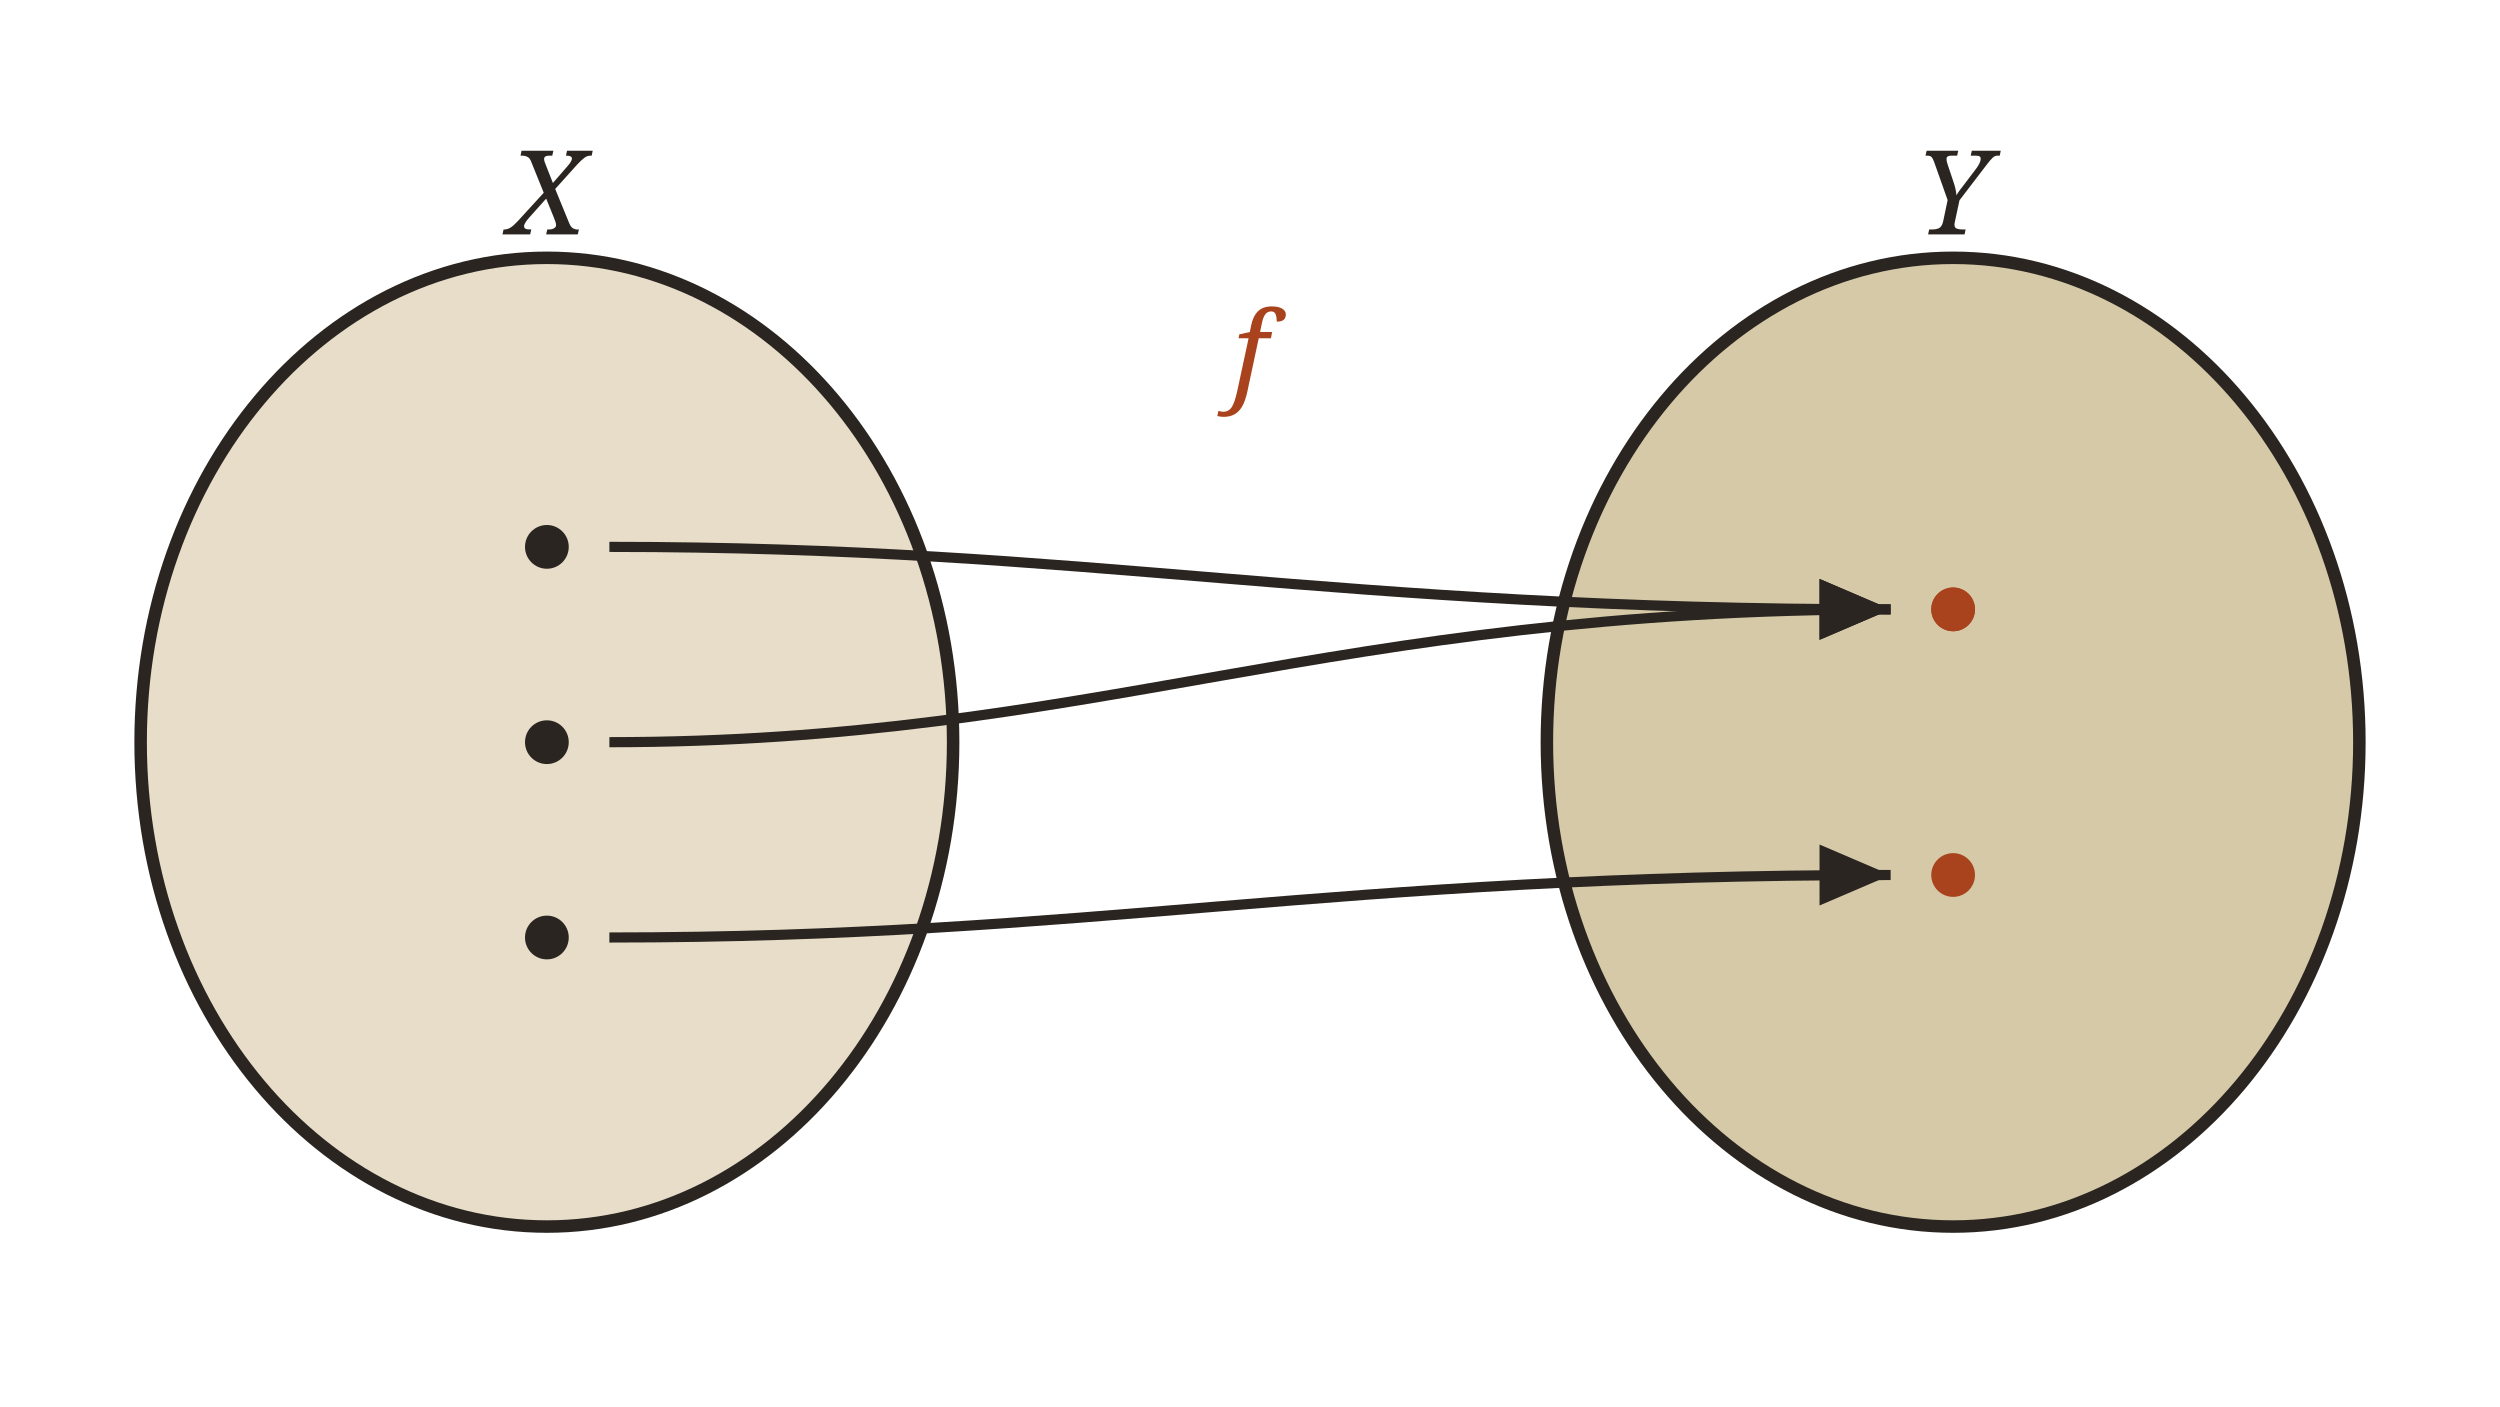
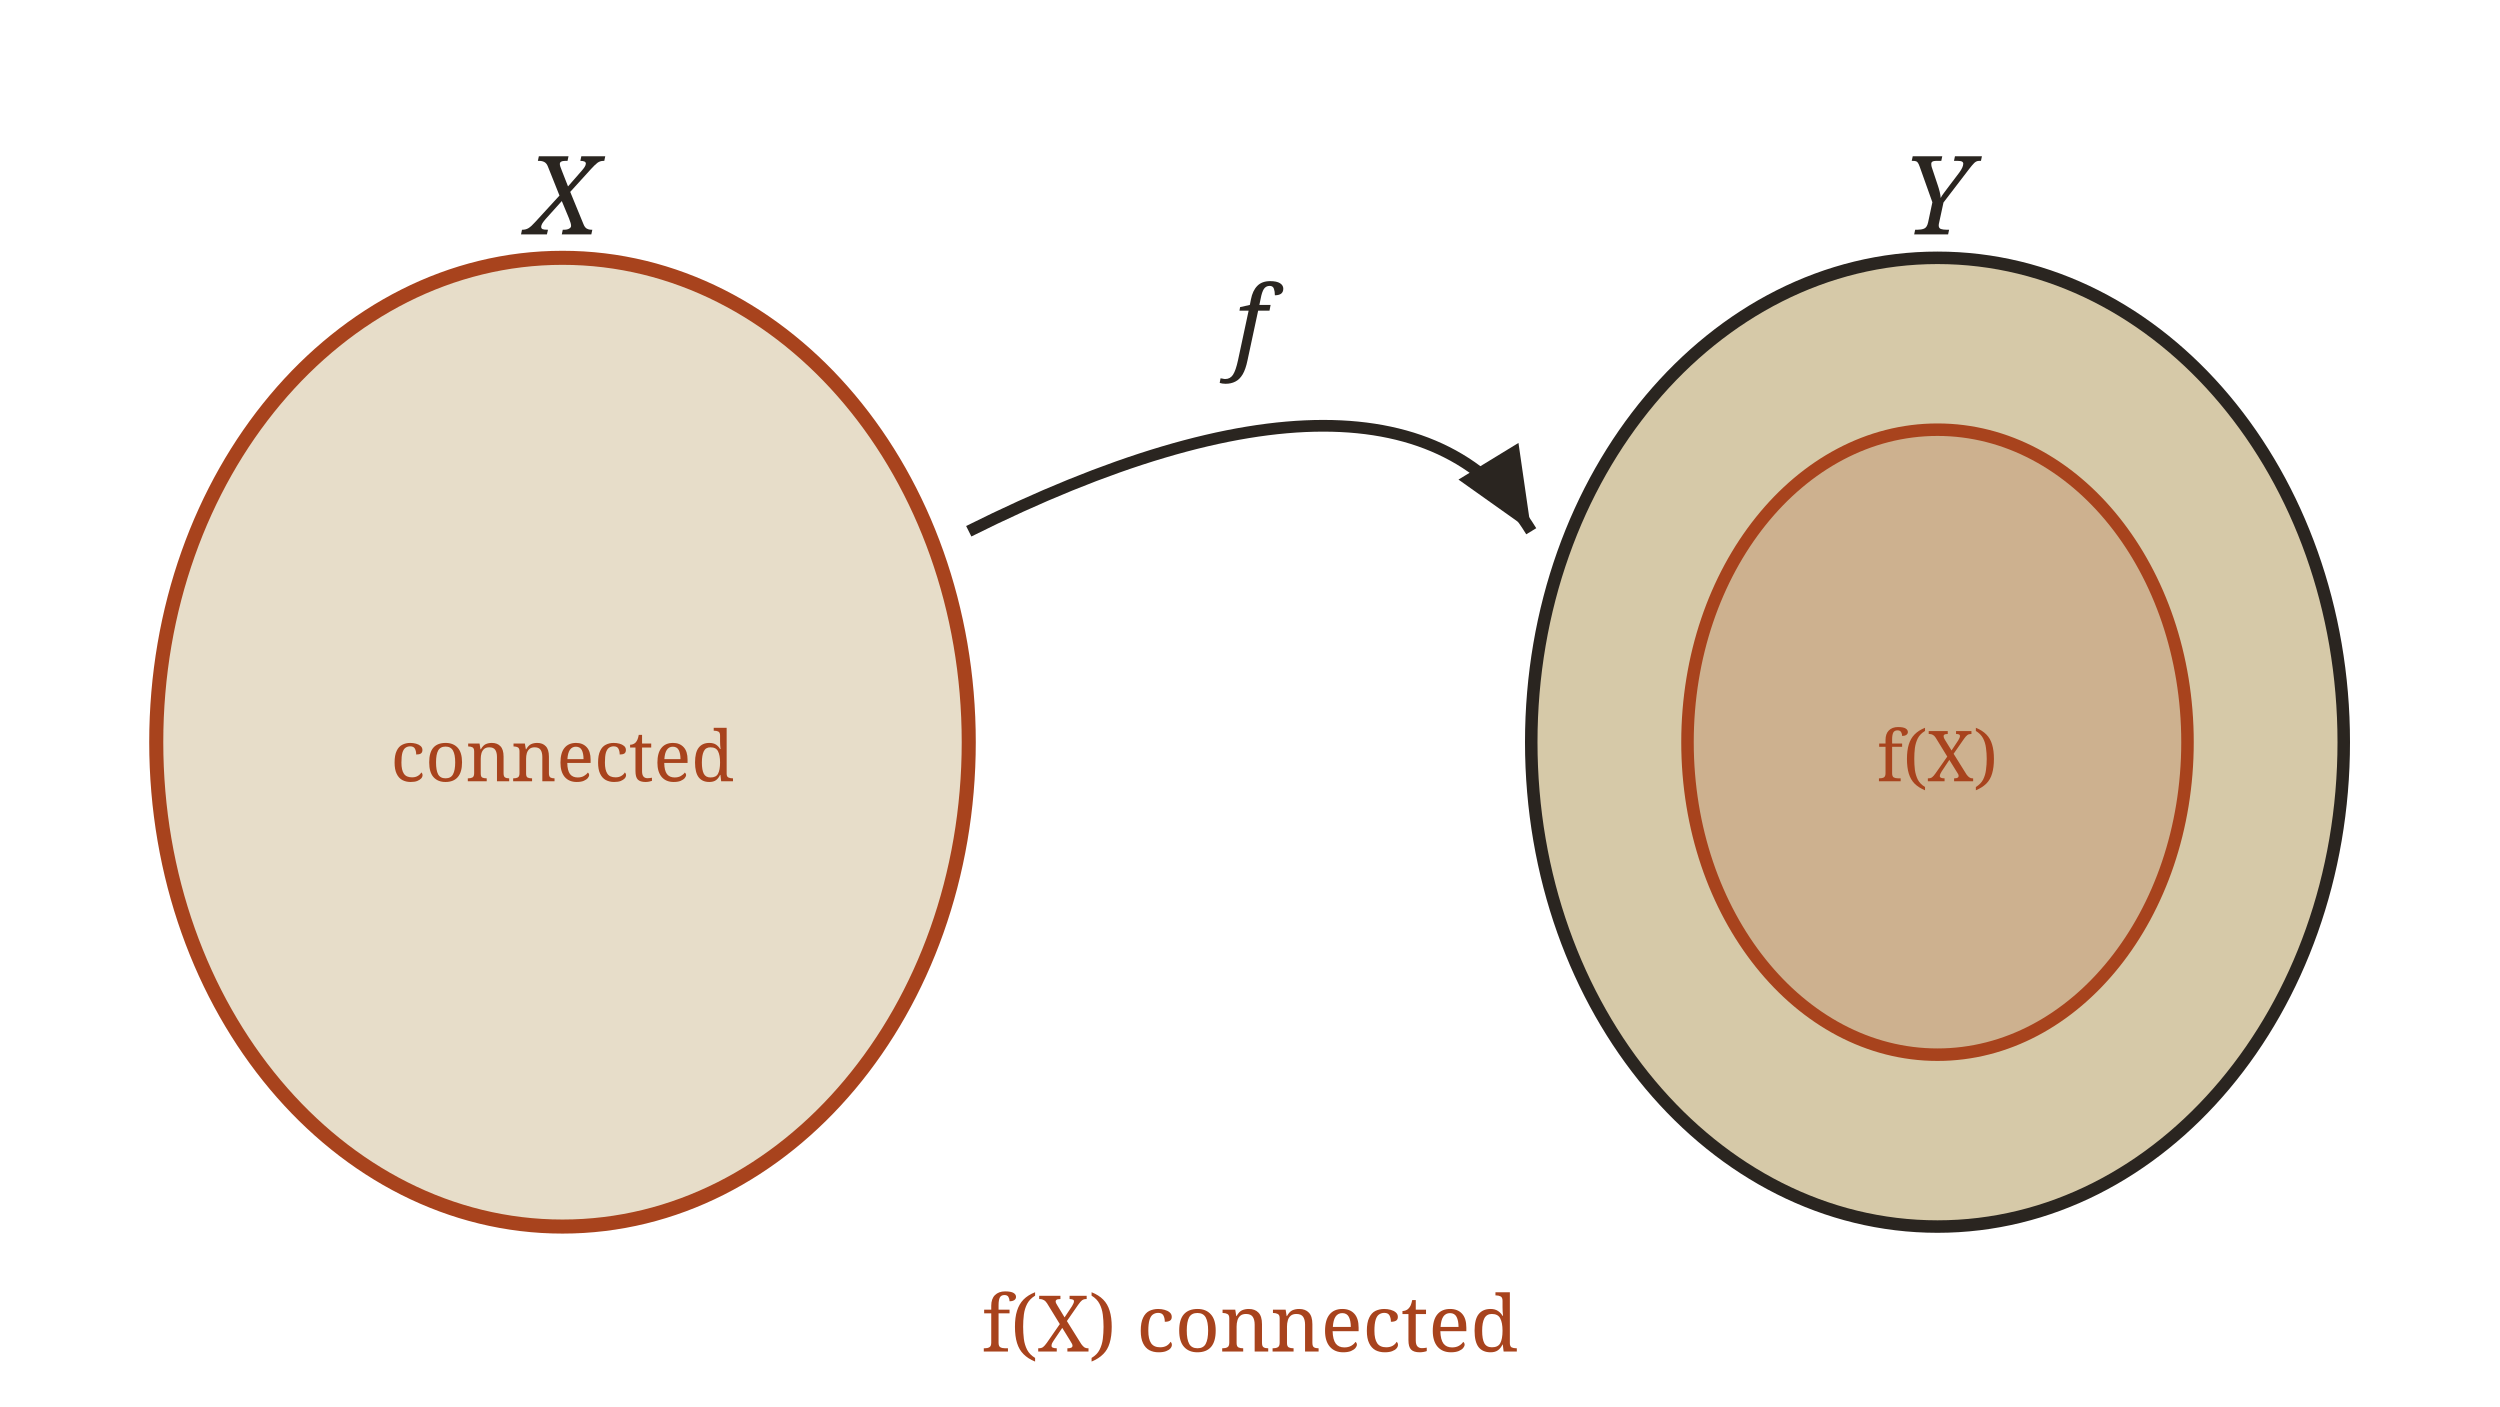
<svg xmlns="http://www.w3.org/2000/svg" viewBox="0 0 320 180" font-family="'Newsreader',Georgia,serif" role="img">
  <defs>
    <marker id="ar" markerWidth="9" markerHeight="9" refX="7" refY="3" orient="auto">
      <path d="M0,0 L7,3 L0,6 Z" fill="var(--dia-ink,#2a2520)" />
    </marker>
-     <marker id="ara" markerWidth="9" markerHeight="9" refX="7" refY="3" orient="auto">
-       <path d="M0,0 L7,3 L0,6 Z" fill="var(--dia-acc,#a8431d)" />
-     </marker>
  </defs>
-   <ellipse cx="70" cy="95" rx="52" ry="62" fill="var(--dia-fill,#e7ddc9)" stroke="var(--dia-ink,#2a2520)" stroke-width="1.6" />
-   <ellipse cx="250" cy="95" rx="52" ry="62" fill="var(--dia-fil2,#d6c9a8)" stroke="var(--dia-ink,#2a2520)" stroke-width="1.6" />
-   <text x="70" y="30" font-size="15" fill="var(--dia-ink,#2a2520)" text-anchor="middle" font-weight="normal" font-style="italic">X</text>
-   <text x="250" y="30" font-size="15" fill="var(--dia-ink,#2a2520)" text-anchor="middle" font-weight="normal" font-style="italic">Y</text>
-   <circle cx="70" cy="70" r="2.8" fill="var(--dia-ink,#2a2520)" />
-   <circle cx="250" cy="78" r="2.8" fill="var(--dia-acc,#a8431d)" />
-   <path d="M78,70 C140,70 170,78 242,78" fill="none" stroke="var(--dia-ink,#2a2520)" stroke-width="1.3" marker-end="url(#ar)" />
-   <circle cx="70" cy="95" r="2.8" fill="var(--dia-ink,#2a2520)" />
-   <circle cx="250" cy="78" r="2.8" fill="var(--dia-acc,#a8431d)" />
-   <path d="M78,95 C140,95 170,78 242,78" fill="none" stroke="var(--dia-ink,#2a2520)" stroke-width="1.3" marker-end="url(#ar)" />
-   <circle cx="70" cy="120" r="2.8" fill="var(--dia-ink,#2a2520)" />
-   <circle cx="250" cy="112" r="2.8" fill="var(--dia-acc,#a8431d)" />
-   <path d="M78,120 C140,120 170,112 242,112" fill="none" stroke="var(--dia-ink,#2a2520)" stroke-width="1.3" marker-end="url(#ar)" />
-   <text x="160" y="50" font-size="14" fill="var(--dia-acc,#a8431d)" text-anchor="middle" font-weight="normal" font-style="italic">f</text>
+   <ellipse cx="72" cy="95" rx="52" ry="62" fill="var(--dia-fill,#e7ddc9)" stroke="var(--dia-acc,#a8431d)" stroke-width="1.8" />
+   <text x="72" y="30" font-size="14" fill="var(--dia-ink,#2a2520)" text-anchor="middle" font-style="italic">X</text>
+   <text x="72" y="100" font-size="9" fill="var(--dia-acc,#a8431d)" text-anchor="middle">connected</text>
+   <ellipse cx="248" cy="95" rx="52" ry="62" fill="var(--dia-fil2,#d6c9a8)" stroke="var(--dia-ink,#2a2520)" stroke-width="1.6" />
+   <text x="248" y="30" font-size="14" fill="var(--dia-ink,#2a2520)" text-anchor="middle" font-style="italic">Y</text>
+   <ellipse cx="248" cy="95" rx="32" ry="40" fill="var(--dia-acc,#a8431d)" fill-opacity="0.18" stroke="var(--dia-acc,#a8431d)" stroke-width="1.6" />
+   <text x="248" y="100" font-size="9" fill="var(--dia-acc,#a8431d)" text-anchor="middle">f(X)</text>
+   <path d="M124,68 C160,50 185,50 196,68" fill="none" stroke="var(--dia-ink,#2a2520)" stroke-width="1.5" marker-end="url(#ar)" />
+   <text x="160" y="46" font-size="13" fill="var(--dia-ink,#2a2520)" text-anchor="middle" font-style="italic">f</text>
+   <text x="160" y="173" font-size="10" fill="var(--dia-acc,#a8431d)" text-anchor="middle">f(X) connected</text>
</svg>
